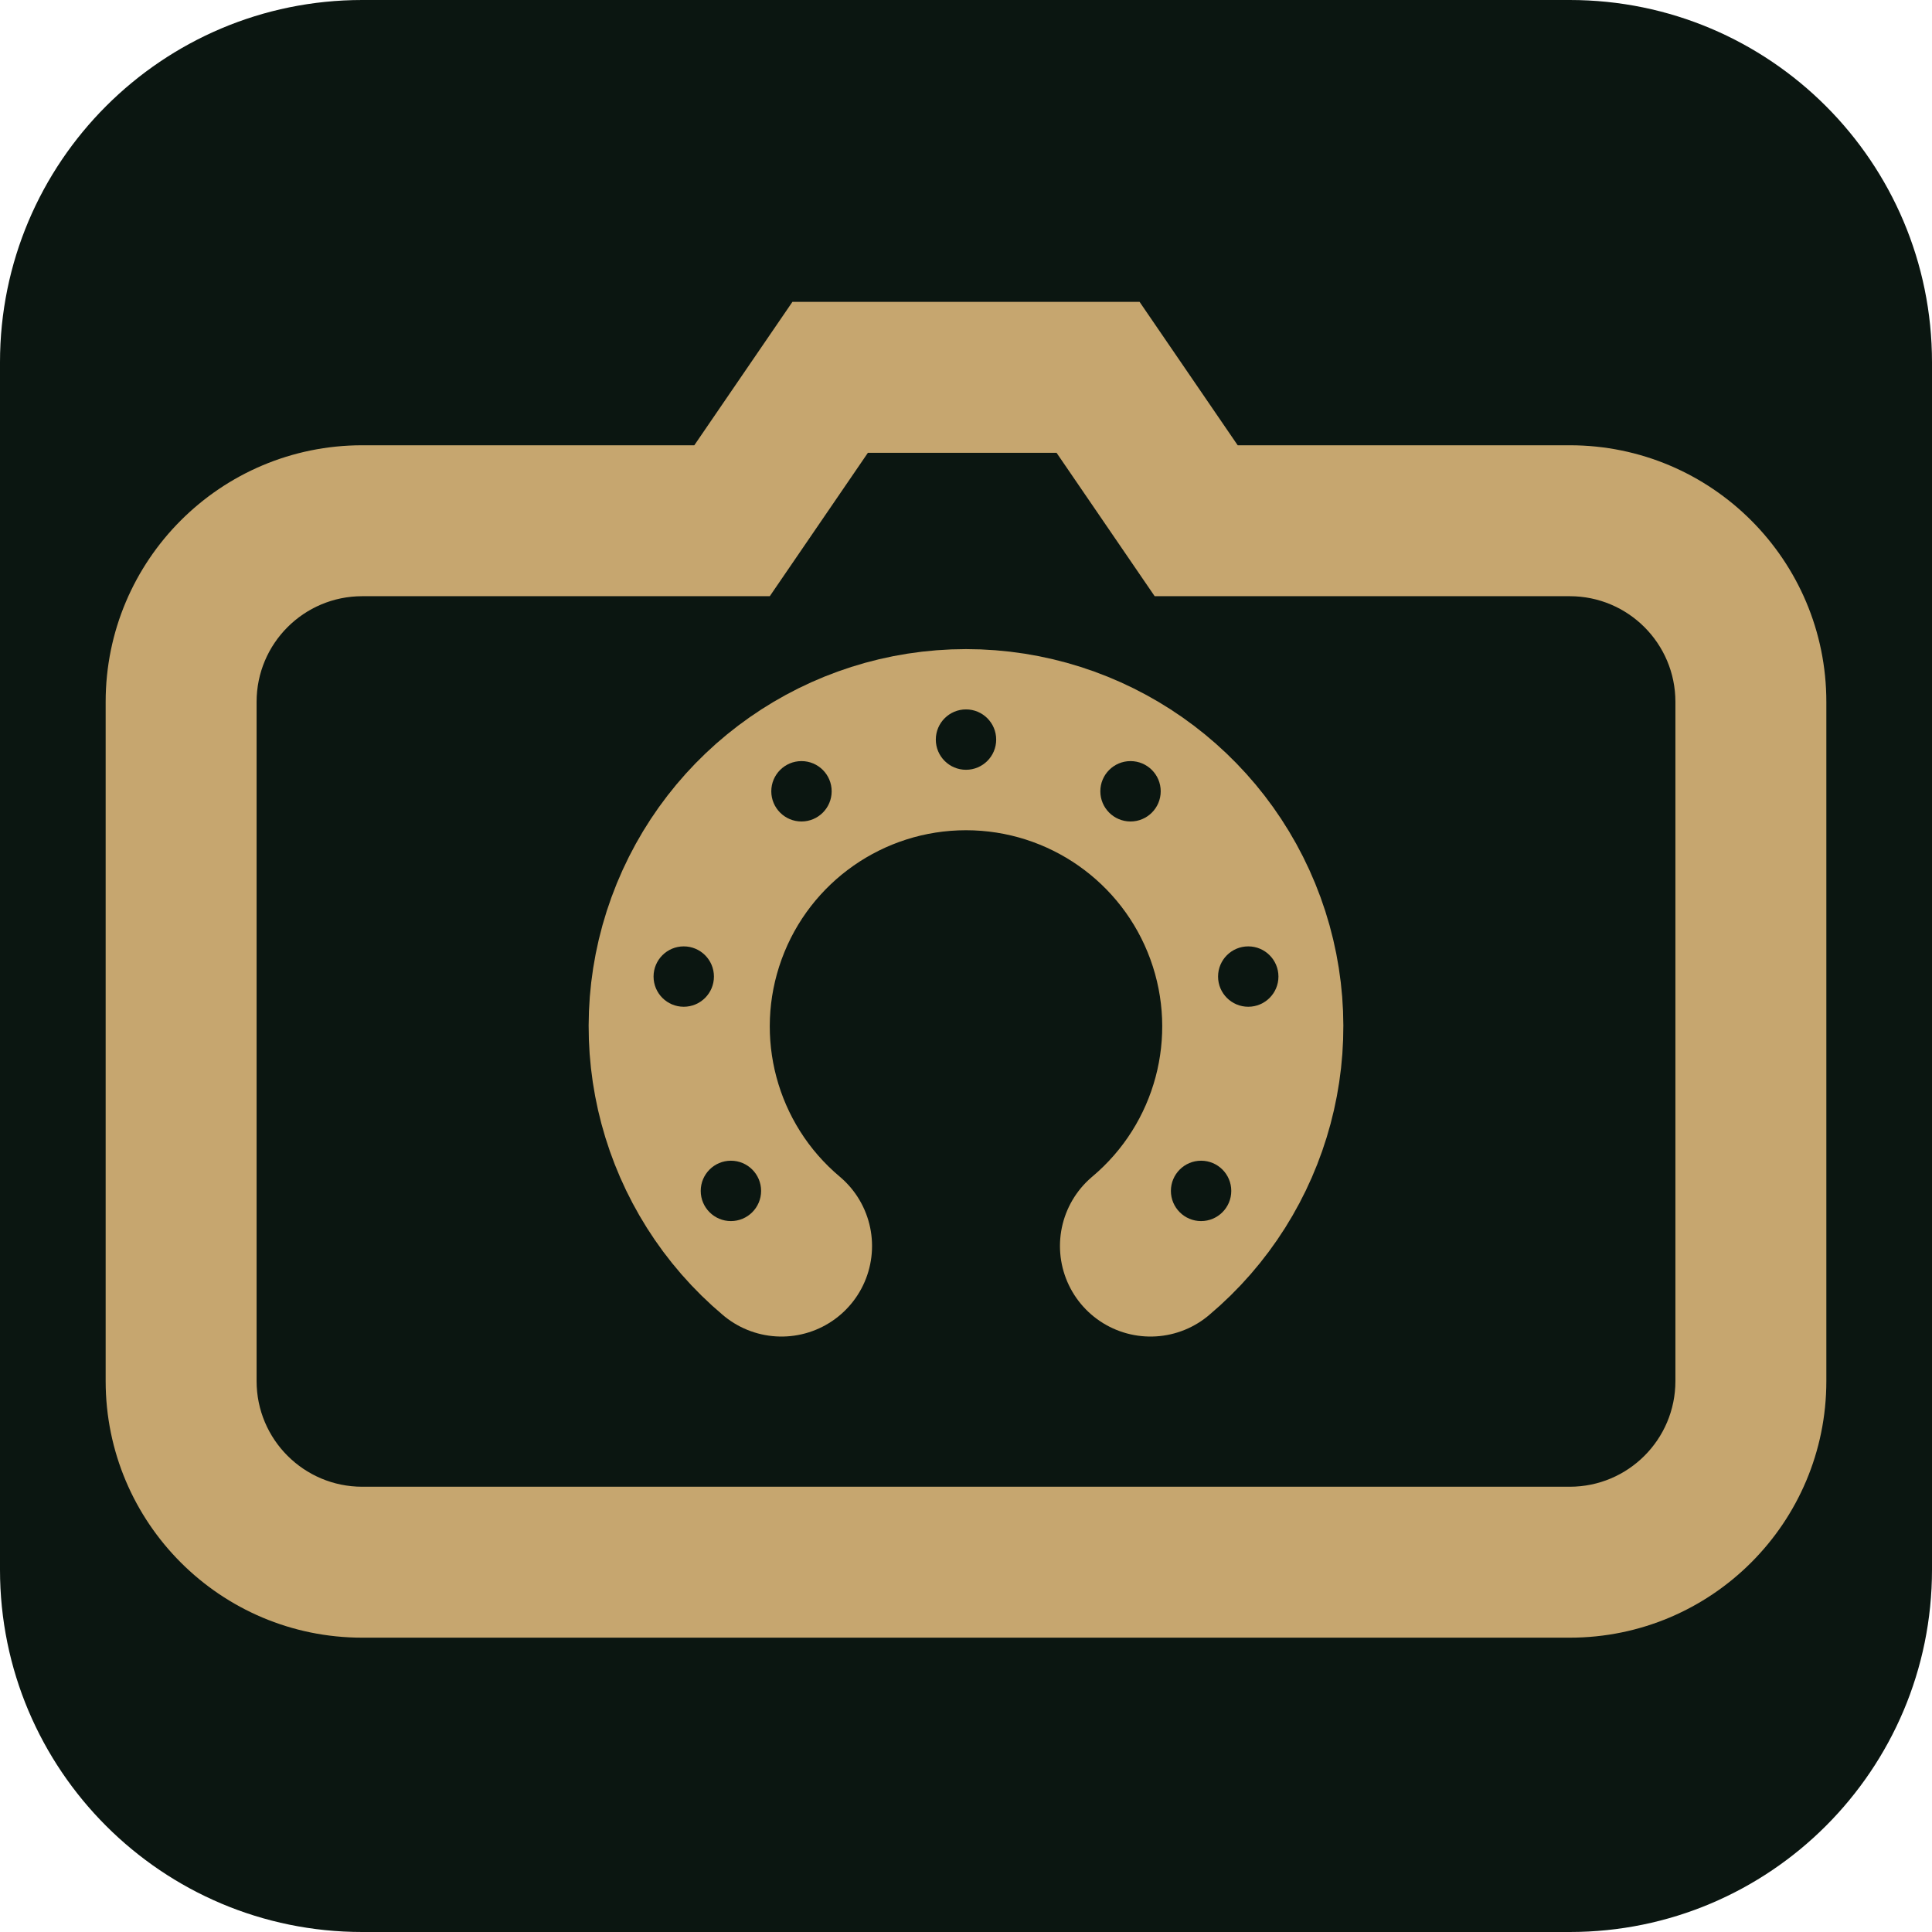
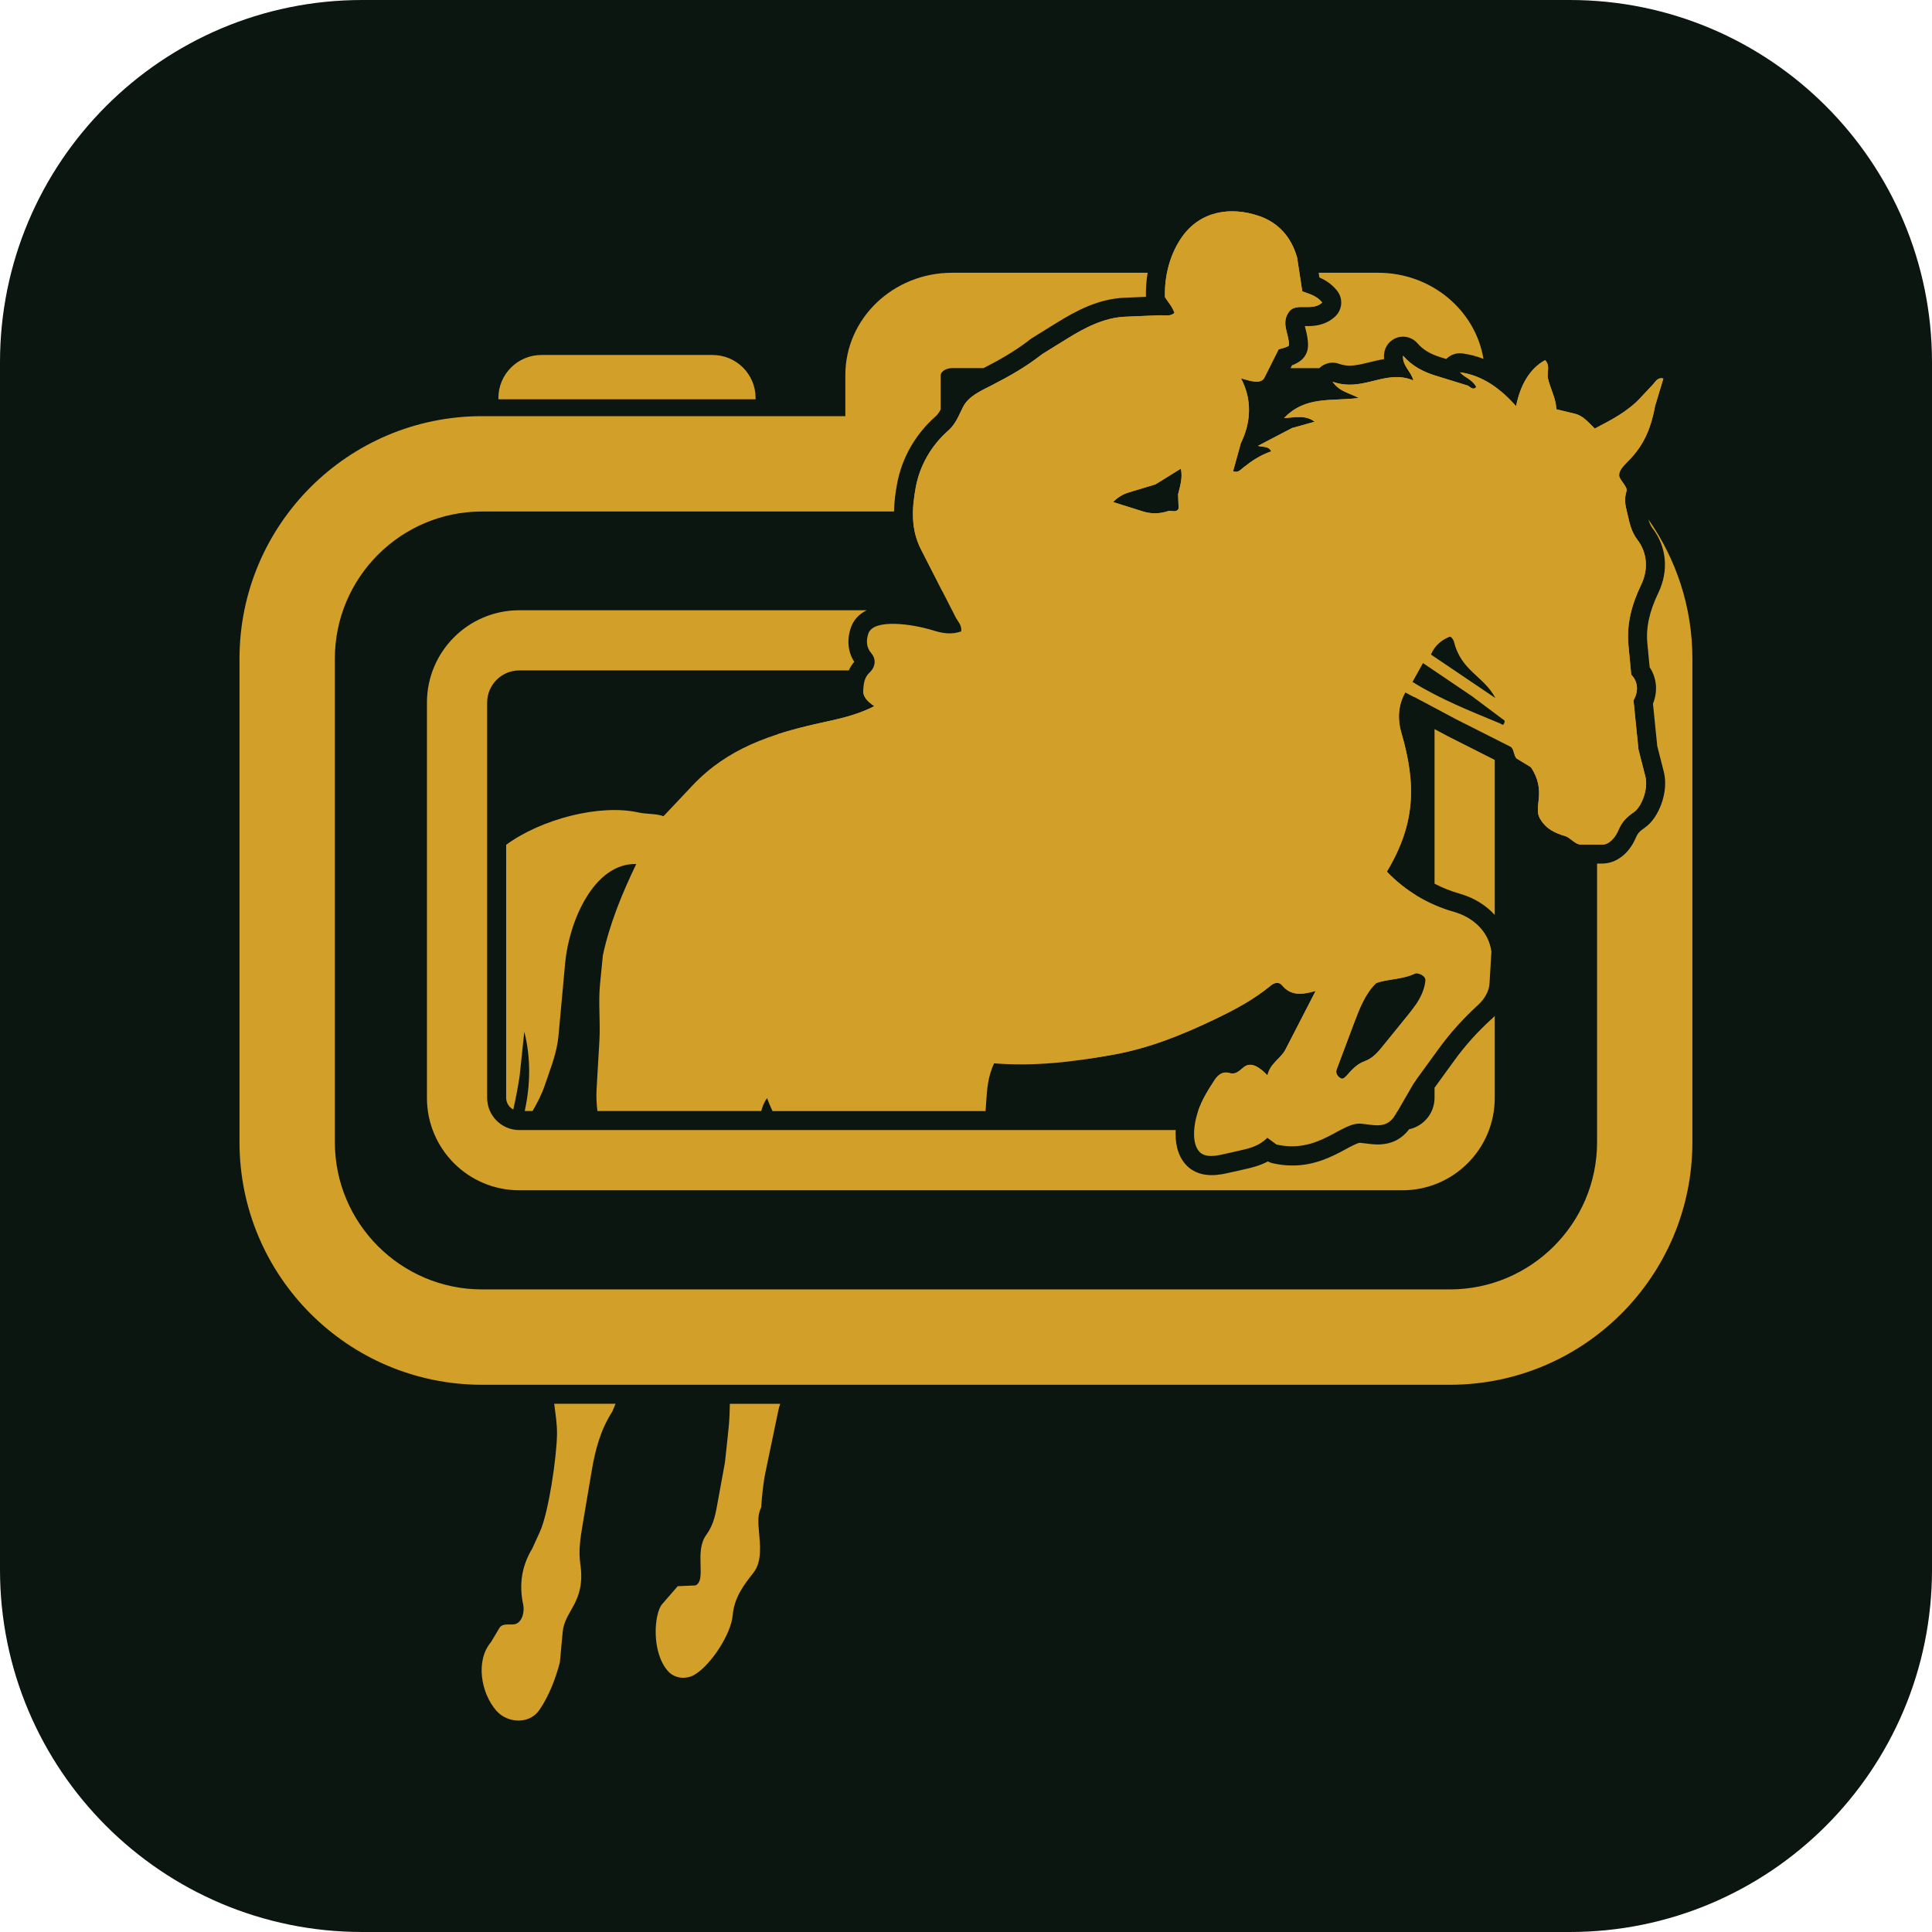
<svg xmlns="http://www.w3.org/2000/svg" viewBox="0 0 512 512">
  <rect width="512" height="512" rx="96" fill="#0B1611" />
-   <g fill="#C6A66F">
-     <path fill-rule="evenodd" d="M 96 118 h 88 l 26 -38 h 92 l 26 38 h 88       a 68 68 0 0 1 68 68 v 180 a 68 68 0 0 1 -68 68       H 96 a 68 68 0 0 1 -68 -68 V 186 a 68 68 0 0 1 68 -68 Z       M 96 158 a 28 28 0 0 0 -28 28 v 180 a 28 28 0 0 0 28 28       h 320 a 28 28 0 0 0 28 -28 V 186 a 28 28 0 0 0 -28 -28       h -110 l -26 -38 h -50 l -26 38 Z" />
-   </g>
-   <path d="M 207.1 330.2 A 76 76 0 1 1 304.9 330.2" fill="none" stroke="#C6A66F" stroke-width="48" stroke-linecap="round" />
-   <g fill="#0B1611">
-     <circle cx="193.7" cy="315.6" r="8" />
-     <circle cx="181.2" cy="258.8" r="8" />
-     <circle cx="212.4" cy="209.7" r="8" />
-     <circle cx="256" cy="196" r="8" />
-     <circle cx="299.6" cy="209.7" r="8" />
-     <circle cx="330.8" cy="258.8" r="8" />
-     <circle cx="318.3" cy="315.6" r="8" />
+   <g fill="#D29F28" transform="translate(63.47,56.00) scale(0.8398)">
+     <path d="M162.86,59.32v-.43c0-7.48-6.07-13.55-13.55-13.55h-54.06c-7.48,0-13.55,6.07-13.55,13.55v.43h81.16Z" />
+     <path d="M99.3,376.3c.43,3.34.94,6.29.89,9.66-.11,7.39-2.69,24.78-5.37,30.66l-2.45,5.39c-3.29,5.44-4.23,11.27-2.84,17.71.43,2.01-.18,5.23-2.32,6.04-1.43.55-4.15-.48-5.2,1.3l-2.68,4.5c-4.9,5.76-3.18,16.09,1.79,21.67,3.44,3.87,10.4,4.38,13.61-.44,2.98-4.46,5.01-9.69,6.37-14.92l.89-9.6c.63-6.82,7.29-9.32,5.57-21.32-.62-4.3,0-8.24.71-12.46l2.84-16.85c1.16-6.89,2.79-13.06,6.54-18.89l1.01-2.45h-19.37Z" />
+     <path d="M366.96,150.85h-170.1c0,.18-.02.36-.03.55-.06,1.82,1.39,3.35,3.5,4.78-5.92,3.03-11.58,4.08-17.66,5.44-14.86,3.31-28.63,7.82-39.64,19.48l-9.23,9.78c-2.47-.88-5.32-.6-7.93-1.18-12.17-2.71-30.61,2.05-41.72,10.2v6.14s.05,0,.08,0l-.08.06v73.66c0,1.6.92,2.98,2.25,3.67.77-3.38,1.43-6.88,1.99-10.49l1.48-14.05c2.06,8.13,1.98,16.53.14,25.03h2.47c1.55-2.67,2.91-5.28,3.92-8.29,1.74-5.18,3.76-9.99,4.27-15.57l2.1-22.88c1.19-13.02,9.03-31.55,22.43-31.21-4.48,9.33-8.32,18.64-10.53,28.76l-.89,9.03c-.6,6.14.15,11.91-.21,18l-.9,15.48c-.13,2.21.01,4.44.27,6.68h51.72s0-.02,0-.03c.31-1.24.89-2.77,1.81-4.05.54,1.42,1.1,2.78,1.72,4.09h67.24l.19-2.72c.28-4.08.5-8.08,2.5-12.34,12.7,1.02,24.88-.43,37.52-2.7,11.29-2.02,21.67-6.18,32.08-11.17,6.33-3.03,12.23-6.15,17.77-10.7,1.11-.91,2.53-1.23,3.54-.01,2.7,3.27,6.05,3.04,10.56,1.75l-9.52,18.49c-1.48,2.88-4.88,4.35-5.68,8.17-2.23-2.32-4.95-4.38-7.24-2.77-1.57,1.1-2.51,2.67-4.83,2.01-1.95-.56-3.48.5-4.55,2.12-2.08,3.17-4.01,6.24-5.26,9.88h62.93l4.97-8.6.67-.93v-23.88c-.73,1.07-1.51,2.09-2.31,3.07l-7.96,9.81c-1.62,2-3.19,3.89-5.84,4.86-4.3,1.58-5.86,6.03-7.32,5.42-.98-.4-1.92-1.61-1.46-2.84l5.58-14.86c1.59-4.23,3.55-9.3,6.93-12.42,3.48-1.32,8.08-1.12,11.83-2.84.17-.08.35-.12.55-.15v-24.85c-3.28-2.04-6.31-4.48-9.03-7.33,9.06-15.1,9.32-27.54,4.57-43.87-1.3-4.47-.95-8.88,1.27-12.72l2.8,1.49c-.66-1.42-2.09-2.41-3.76-2.41Z" />
+     <path d="M449.31,52.79c-1.78-.52-2.52,1.05-3.36,1.95l-3.99,4.25c-4.02,4.29-9.23,6.94-14.29,9.58-2.08-2.05-3.73-4.08-6.28-4.69l-5.83-1.4c-.14-3.51-1.89-6.38-2.67-9.8-.38-1.67.83-4.04-.9-5.7-5.04,2.8-7.88,8.16-9.14,14.5-4.82-5.35-10.41-9.68-17.72-10.67,1.68,1.83,3.89,2.2,5.16,4.63-1.05,1.28-2.07-.24-2.78-.46l-10-3.09c-3.93-1.22-7.38-2.94-10.33-6.32-.26,3.19,2.61,5.02,3.25,7.81-8.89-3.72-15.78,3.86-25.48.41,2.16,3.16,5.3,3.53,8.26,5.12-8.75,1.14-16.78-.76-23.59,6.36,3.9-.29,6.91-.99,9.67,1.14l-7.14,1.99-10.77,5.63c1.86.47,3.32.02,4.21,1.73-3.48,1.2-6.05,2.93-8.8,5.1-.96.76-1.72,1.78-3.24,1.17l2.43-8.83c3.21-6.51,3.65-13.75.05-20.48,2.72.69,6.23,2.12,7.43-.27l4.46-8.89c1.08-.36,2.37-.51,3.26-1.19.14-3.58-2.7-7.02.04-10.7,2.22-2.99,7.33.07,10.45-2.87-1.73-2.15-3.91-2.64-6.29-3.54l-1.63-10.64c-1.85-6.6-6.03-11.08-11.97-13.12-8.95-3.08-18.63-1.66-24.45,6.73-3.72,5.36-5.5,12.2-5.28,18.89,1.09,1.69,2.27,2.88,3,4.95-1.37,1.23-3.08.68-4.77.75l-10.74.45c-6.69.28-12.75,3.45-18.48,7l-7.76,4.81c-5.02,3.95-10.19,6.89-15.86,9.8-3.2,1.65-7.31,3.37-9.09,6.83-1.44,2.8-2.25,5.33-4.67,7.47-5.28,4.66-8.99,10.89-10.3,18.06-1.23,6.77-1.5,13.23,1.65,19.4l6.74,13.2h145.18c19.38,0,35.15,15.77,35.15,35.15v15.68c.28.86.52,1.75.99,2.04l4.44,2.7c5.08,7.69.67,12.47,2.84,16.19,1.93,3.32,4.64,4.55,8.05,5.58,1.49.45,3.11,2.62,4.75,2.63l6.8.03c2.41.01,4.25-2.41,5.14-4.5,1.21-2.84,2.68-4.2,5.03-5.84,2.19-1.53,4.53-7.11,3.5-11.15l-2.18-8.56-1.56-15.48c1.67-2.85,1.42-5.95-.72-8.1l-.88-9.29c-.65-6.78,1.13-13.1,4.04-19.14,2.29-4.76,1.91-10.06-1.19-14.11-1.93-2.51-2.51-5.31-3.19-8.31-.59-2.63-1.14-4.1-.26-7.11.39-1.34-2.28-3.54-2.33-4.87-.14-4.28,8.38-5.37,11.32-21.89l2.63-8.72ZM296.35,93.8c-.64,1.47-2.45.55-3.17.78-2.93.95-5.42.98-8.23.1l-9.27-2.92c1.33-1.38,2.99-2.45,4.86-3.01l8.5-2.57,8.02-4.96c.62,2.76-.18,5.32-.87,8.11l.17,4.48Z" />
+     <path d="M396.11,173.12c-3.1-1.57-14.8-7.48-14.83-7.5l-4.17-2.22v48.78c2.5,1.3,5.16,2.36,7.97,3.16,4.46,1.27,8.24,3.62,11.03,6.7v-48.92Z" />
+     <path d="M395.14,254.84c-4.61,4.23-8.32,8.36-11.69,13l-6.34,8.72v3.19c0,4.87-3.45,8.94-8.03,9.92-2.4,3.18-5.72,4.8-9.88,4.8-1.4,0-2.74-.18-3.92-.33-.56-.07-1.13-.15-1.71-.2-.75,0-3.03,1.23-4.54,2.05-4,2.16-9.49,5.12-16.75,5.12-2.04,0-4.13-.24-6.21-.7-.54-.12-1.07-.32-1.55-.59-2.61,1.4-5.25,2-7.68,2.55l-4.62,1.04c-1.3.29-3.27.74-5.42.74-4.36,0-6.91-1.86-8.28-3.43-2.73-3.11-3.28-7.24-3.09-10.8H88.3c-5.6,0-10.15-4.55-10.15-10.15v-124.74c0-5.6,4.55-10.15,10.15-10.15h103.96c.42-.92.98-1.84,1.74-2.71-2.03-3.11-2.42-7.11-1-10.98.68-1.85,2.09-3.91,4.94-5.3h-109.64c-16.1,0-29.15,13.05-29.15,29.15v124.74c0,16.1,13.05,29.15,29.15,29.15h278.66c16.1,0,29.15-13.05,29.15-29.15v-25.87c-.31.33-.63.66-.96.97Z" />
+     <path d="M154.74,376.3l-.09,2.99c-.08,2.67-.29,4.65-.58,7.35l-.88,8.15-2.22,12.19c-.72,3.97-1.24,7.35-3.66,10.67-3.95,5.4.24,14.34-3.44,15.97l-5.58.24-4.91,5.65c-2.54,2.92-3.55,15.25,1.93,21.26,2.03,2.22,5.69,2.66,8.47.92,5.3-3.32,11.34-12.9,11.84-18.56.5-5.64,3.33-9.42,6.59-13.55,2.79-3.53,2.05-9.12,1.69-13.24-.22-2.5-.43-5.09.72-7.33.27-3.69.58-7.38,1.4-11.32l4.03-19.34c.15-.71.35-1.38.58-2.04h-15.89Z" />
+     <path d="M444.59,97.22c.34,1.14.72,2.03,1.31,2.8,4.48,5.84,5.16,13.45,1.84,20.36-2.84,5.91-3.95,10.99-3.47,15.97l.72,7.52c2.25,3.37,2.64,7.57,1.05,11.52l1.35,13.36,2.07,8.12c1.66,6.54-1.74,14.66-5.89,17.55-1.83,1.28-2.33,1.83-2.94,3.26-2.13,5.03-6.21,8.15-10.64,8.15,0,0-.67,0-1.59,0v87.91c0,25.62-20.84,46.47-46.45,46.47H76.54c-25.61,0-46.45-20.85-46.45-46.47v-152.56c0-25.61,20.84-46.45,46.45-46.45h130c.06-3.08.47-5.99.94-8.58,1.52-8.32,5.75-15.75,12.23-21.48.62-.55,1.06-1.21,1.56-2.16v-10.83c0-.87,1.43-2.2,3.59-2.2h9.93c4.79-2.46,9.9-5.28,14.81-9.13.17-.14.36-.27.55-.38l7.76-4.81c6.29-3.9,13.24-7.55,21.39-7.89l6.74-.28c-.06-2.57.12-5.12.54-7.6h-61.71c-18.6,0-33.69,14.44-33.69,32.29v12.96h-114.64C34.27,64.64,0,98.91,0,141.18v152.56c0,42.29,34.27,76.56,76.54,76.56h305.4c42.27,0,76.54-34.27,76.54-76.56v-152.56c0-16.36-5.15-31.52-13.89-43.96Z" />
+     <path d="M340.78,20.88c1.82.79,3.82,1.99,5.56,4.15,1.96,2.44,1.72,5.98-.56,8.13-3.24,3.06-7.22,3.06-8.91,3.06-.23,0-.46,0-.69,0,.08.33.17.68.24.97.37,1.47.84,3.3.76,5.41-.07,1.79-.93,3.45-2.35,4.54-.92.7-1.86,1.14-2.71,1.45l-.46.91h9.09c1.13-1.11,2.65-1.73,4.2-1.73.67,0,1.35.11,2.01.35,1.11.39,2.18.58,3.37.58,1.94,0,4-.51,6.18-1.05,1.45-.36,3.01-.74,4.67-1.01-.03-.5-.03-1.03.01-1.57.2-2.4,1.81-4.46,4.1-5.21.62-.2,1.25-.3,1.88-.3,1.7,0,3.36.73,4.52,2.05,1.86,2.13,4.05,3.44,7.59,4.53l1.53.47c1.12-1.15,2.67-1.82,4.3-1.82.27,0,.54.02.81.05,2.39.33,4.59.94,6.63,1.73-2.56-15.41-16.47-27.18-33.26-27.18h-18.75l.23,1.49Z" />
+     <path d="M449.31,52.77c-1.78-.52-2.52,1.05-3.36,1.95l-3.99,4.25c-4.02,4.29-9.23,6.94-14.3,9.58-2.08-2.05-3.73-4.08-6.28-4.69l-5.83-1.4c-.14-3.51-1.89-6.38-2.67-9.8-.38-1.67.83-4.04-.9-5.7-5.04,2.8-7.88,8.16-9.14,14.5-4.82-5.35-10.41-9.68-17.72-10.67,1.68,1.83,3.89,2.2,5.16,4.63-1.05,1.28-2.07-.24-2.78-.46l-10-3.09c-3.93-1.22-7.38-2.94-10.33-6.32-.26,3.19,2.61,5.02,3.25,7.81-8.89-3.72-15.78,3.86-25.48.41,2.16,3.16,5.3,3.53,8.26,5.12-8.75,1.14-16.78-.76-23.59,6.36,3.9-.29,6.91-.99,9.67,1.14l-7.14,1.99-10.77,5.63c1.86.47,3.32.02,4.21,1.73-3.48,1.2-6.05,2.93-8.8,5.1-.96.76-1.72,1.78-3.24,1.17l2.43-8.83c3.21-6.51,3.65-13.75.05-20.48,2.72.69,6.23,2.12,7.43-.27l4.46-8.89c1.08-.36,2.37-.51,3.26-1.19.14-3.58-2.7-7.02.04-10.7,2.22-2.99,7.33.07,10.45-2.87-1.73-2.15-3.91-2.64-6.29-3.54l-1.63-10.64c-1.85-6.6-6.03-11.08-11.97-13.12-8.95-3.08-18.63-1.66-24.45,6.73-3.72,5.36-5.5,12.2-5.28,18.89,1.09,1.69,2.27,2.88,3,4.95-1.37,1.23-3.08.68-4.77.75l-10.74.45c-6.69.28-12.75,3.45-18.48,7l-7.76,4.81c-5.02,3.95-10.19,6.89-15.86,9.8-3.2,1.65-7.31,3.37-9.09,6.83-1.44,2.8-2.25,5.33-4.67,7.47-5.28,4.66-8.99,10.89-10.3,18.06-1.24,6.77-1.5,13.23,1.65,19.4l10.99,21.53c.71,1.39,1.92,2.29,1.74,4.41-2.79,1.02-5.67.69-8.6-.23-7.17-2.26-18.99-3.75-20.67.82-.82,2.24-.64,4.54.82,6.21,1.75,2.01,1.36,4.49-.5,6.21-1.6,1.48-1.89,3.48-1.97,5.79-.06,1.82,1.39,3.35,3.5,4.78-5.92,3.03-11.58,4.08-17.66,5.44-4.46.99-8.83,2.1-13.05,3.48,2.16,1.57,4.28,3.17,6.34,4.77,34,25,63,49,89,82,2.78,4.16,3.14,9.77,3.44,15.49,2.41-.36,4.82-.77,7.25-1.2,11.29-2.02,21.67-6.18,32.08-11.17,6.33-3.03,12.23-6.15,17.77-10.7,1.11-.91,2.53-1.23,3.54-.01,2.7,3.27,6.05,3.04,10.56,1.75l-9.52,18.49c-1.48,2.88-4.88,4.35-5.68,8.17-2.23-2.32-4.95-4.38-7.24-2.77-1.57,1.1-2.51,2.67-4.83,2.01-1.95-.56-3.48.5-4.55,2.12-2.52,3.84-4.83,7.51-5.95,12.25-.77,3.27-1.17,7.94,1.03,10.45,1.87,2.14,5.67,1.29,7.87.79l4.55-1.03c3.38-.76,6.4-1.43,9.07-4.11l2.88,2.13c13.38,3.01,20.38-7.14,26.71-6.58,4.16.37,8.11,1.86,10.84-2.87l5.65-9.76,8.01-11.02c3.76-5.18,7.84-9.62,12.49-13.89,1.81-1.66,3.38-4.12,3.53-6.69l.6-10.09c-.9-6.59-6.07-10.89-11.78-12.51-8.12-2.31-15.37-6.6-21.21-12.72,9.06-15.1,9.32-27.54,4.57-43.87-1.3-4.47-.95-8.88,1.27-12.72l16.03,8.53,17.17,8.68c1.03.52,1.1,3.2,1.97,3.74l4.44,2.7c5.08,7.69.67,12.47,2.84,16.19,1.93,3.32,4.64,4.55,8.05,5.58,1.49.45,3.11,2.62,4.75,2.63l6.8.03c2.41.01,4.25-2.41,5.14-4.5,1.21-2.84,2.68-4.2,5.03-5.84,2.19-1.53,4.53-7.11,3.5-11.15l-2.18-8.56-1.56-15.48c1.67-2.85,1.42-5.95-.72-8.1l-.88-9.29c-.65-6.78,1.13-13.1,4.04-19.14,2.29-4.76,1.91-10.06-1.19-14.11-1.93-2.51-2.51-5.31-3.19-8.31-.59-2.63-1.14-4.1-.26-7.11.39-1.34-2.28-3.54-2.33-4.87-.14-4.28,8.38-5.37,11.32-21.89l2.63-8.72ZM296.34,93.77c-.64,1.47-2.45.55-3.17.78-2.93.95-5.42.98-8.23.1l-9.27-2.92c1.33-1.38,2.99-2.45,4.86-3.01l8.5-2.57,8.02-4.96c.62,2.76-.18,5.32-.87,8.11l.17,4.48ZM370.56,240.67c1.36-.62,3.81.57,3.66,2.1-.43,4.24-2.91,7.67-5.42,10.77l-7.96,9.81c-1.62,2-3.19,3.89-5.84,4.86-4.3,1.58-5.86,6.03-7.32,5.42-.98-.4-1.92-1.61-1.46-2.84l5.58-14.86c1.59-4.23,3.55-9.3,6.93-12.42,3.48-1.32,8.08-1.12,11.83-2.84ZM381.87,134.27c.5-.19,1.24,1.03,1.36,1.49,2.24,9.31,9.39,10.85,13.09,17.84l-20.33-13.72c1.13-2.81,3.42-4.68,5.89-5.62ZM398.65,162.05l-1.04-.52c-9.32-3.88-18.43-7.44-27.45-13.02l3.31-5.95,15.35,10.38,10.32,7.72c.32.36-.27,1.5-.49,1.39Z" />
  </g>
</svg>
